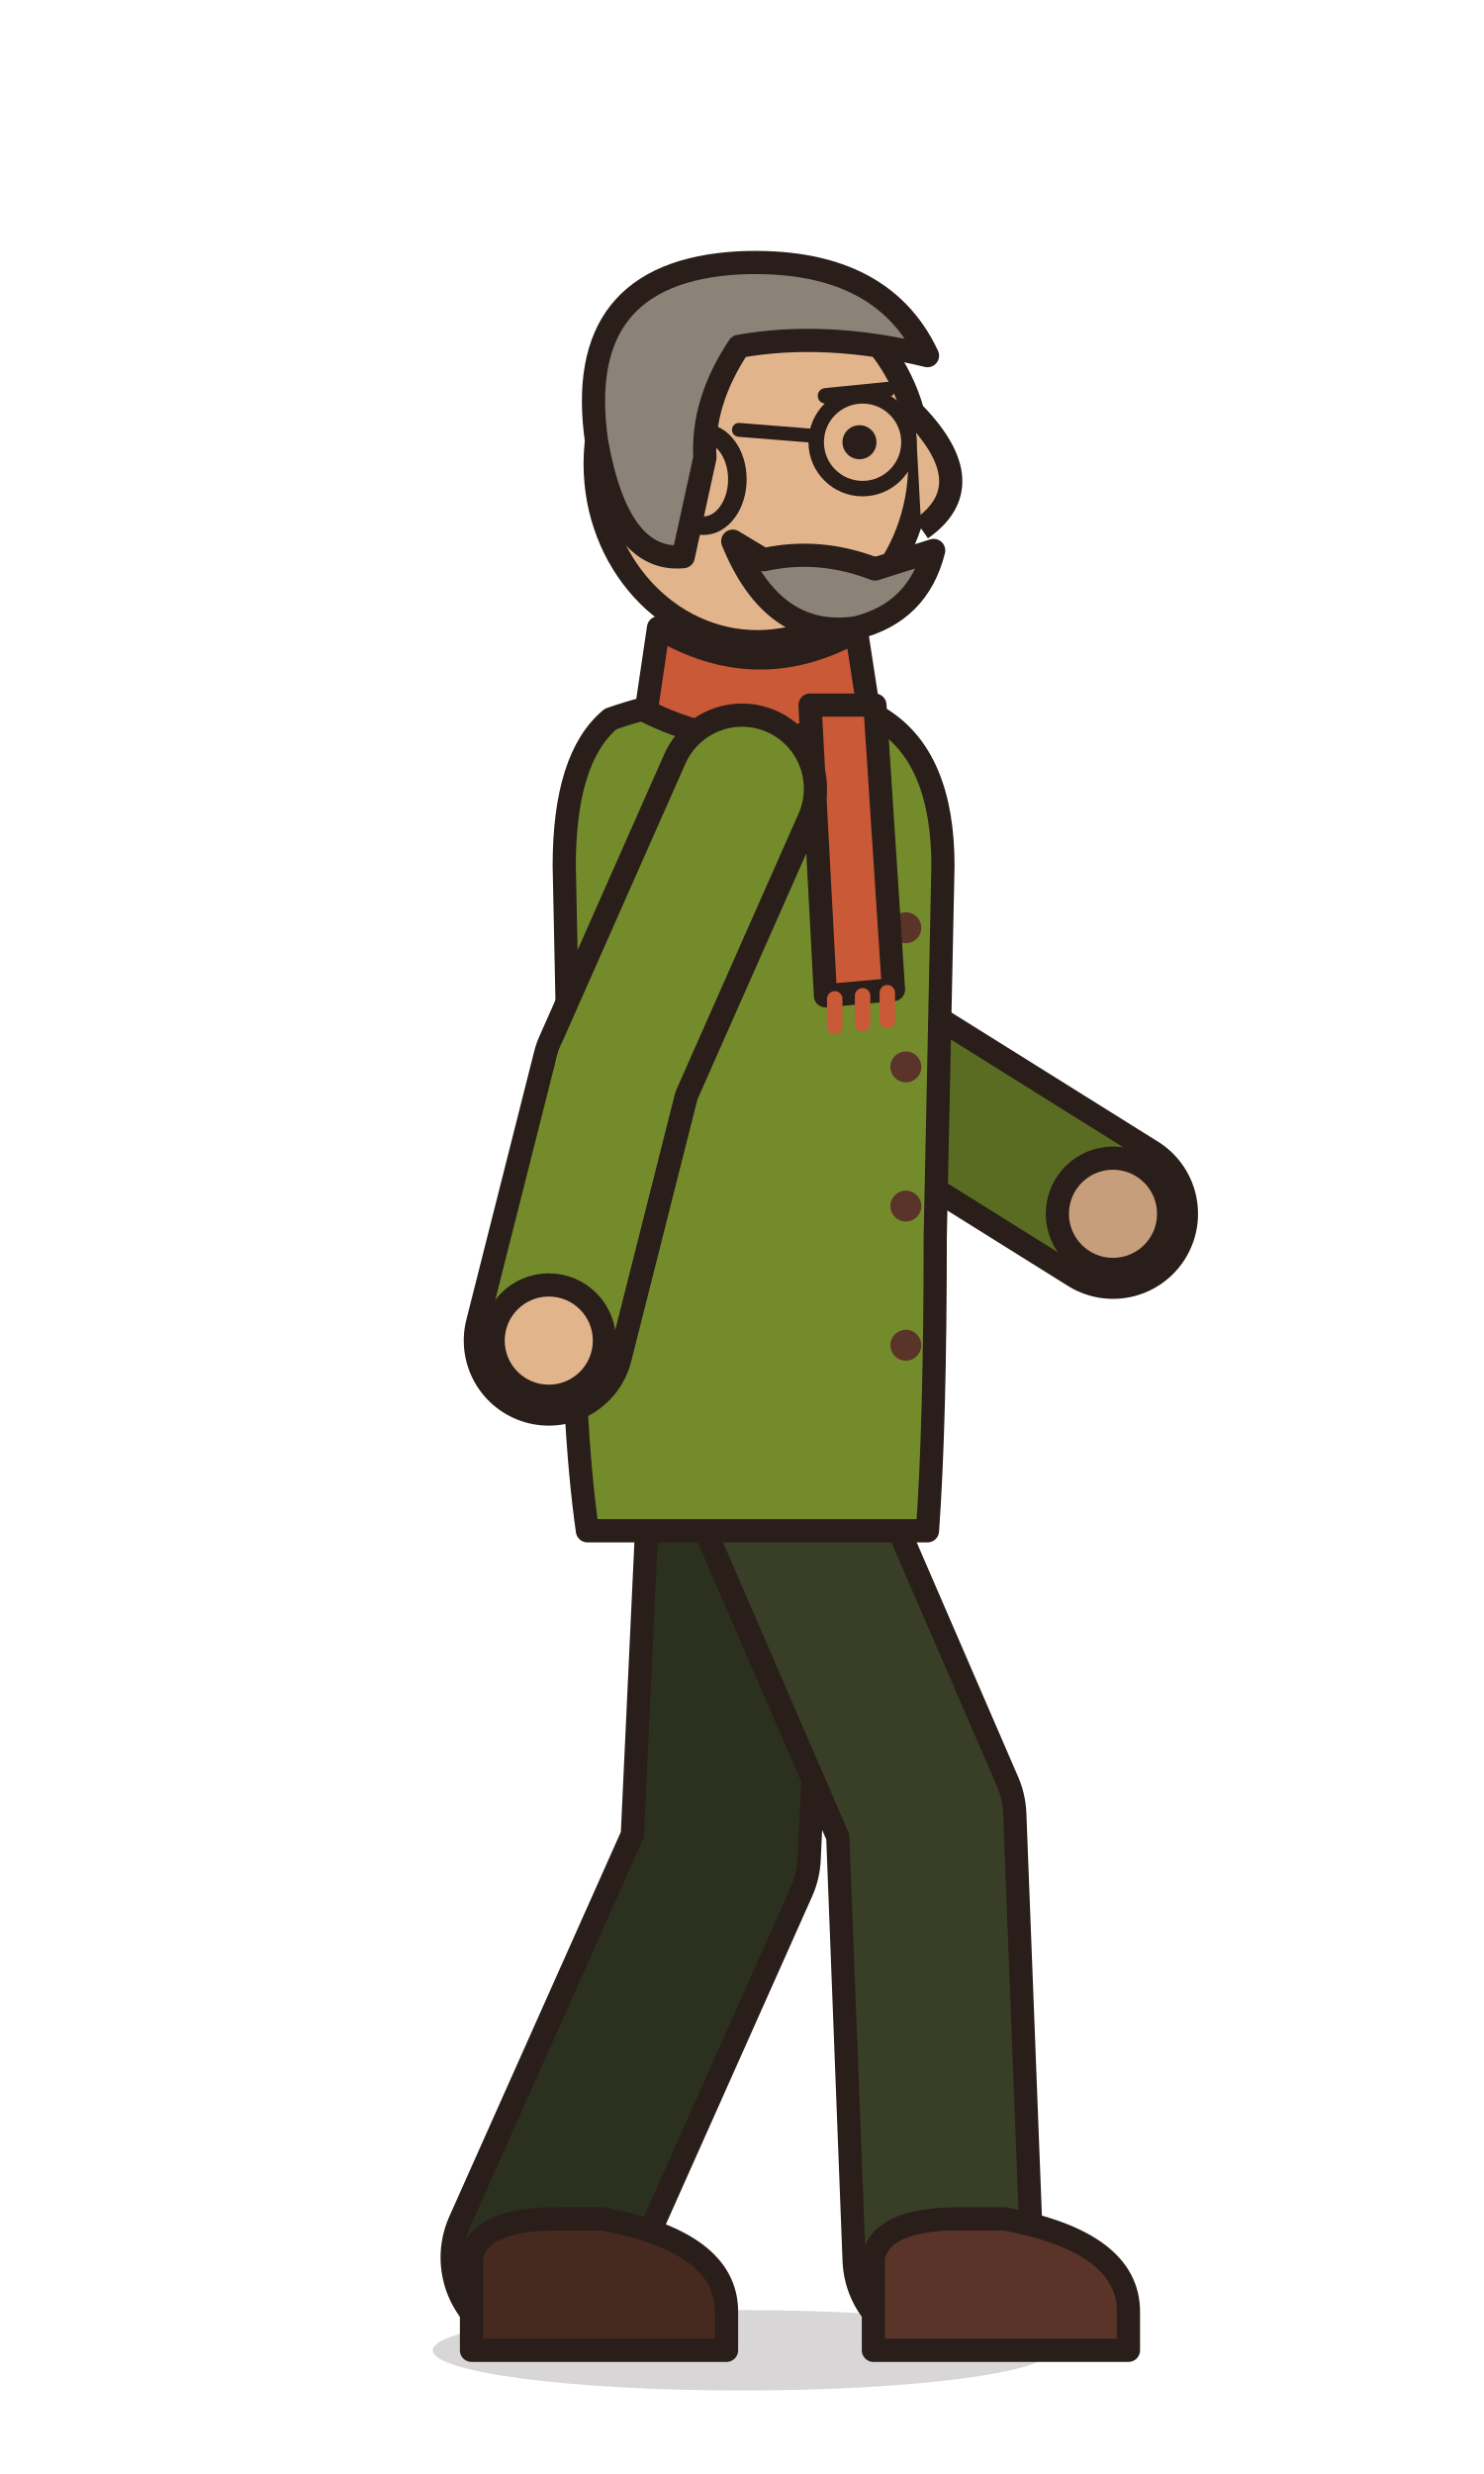
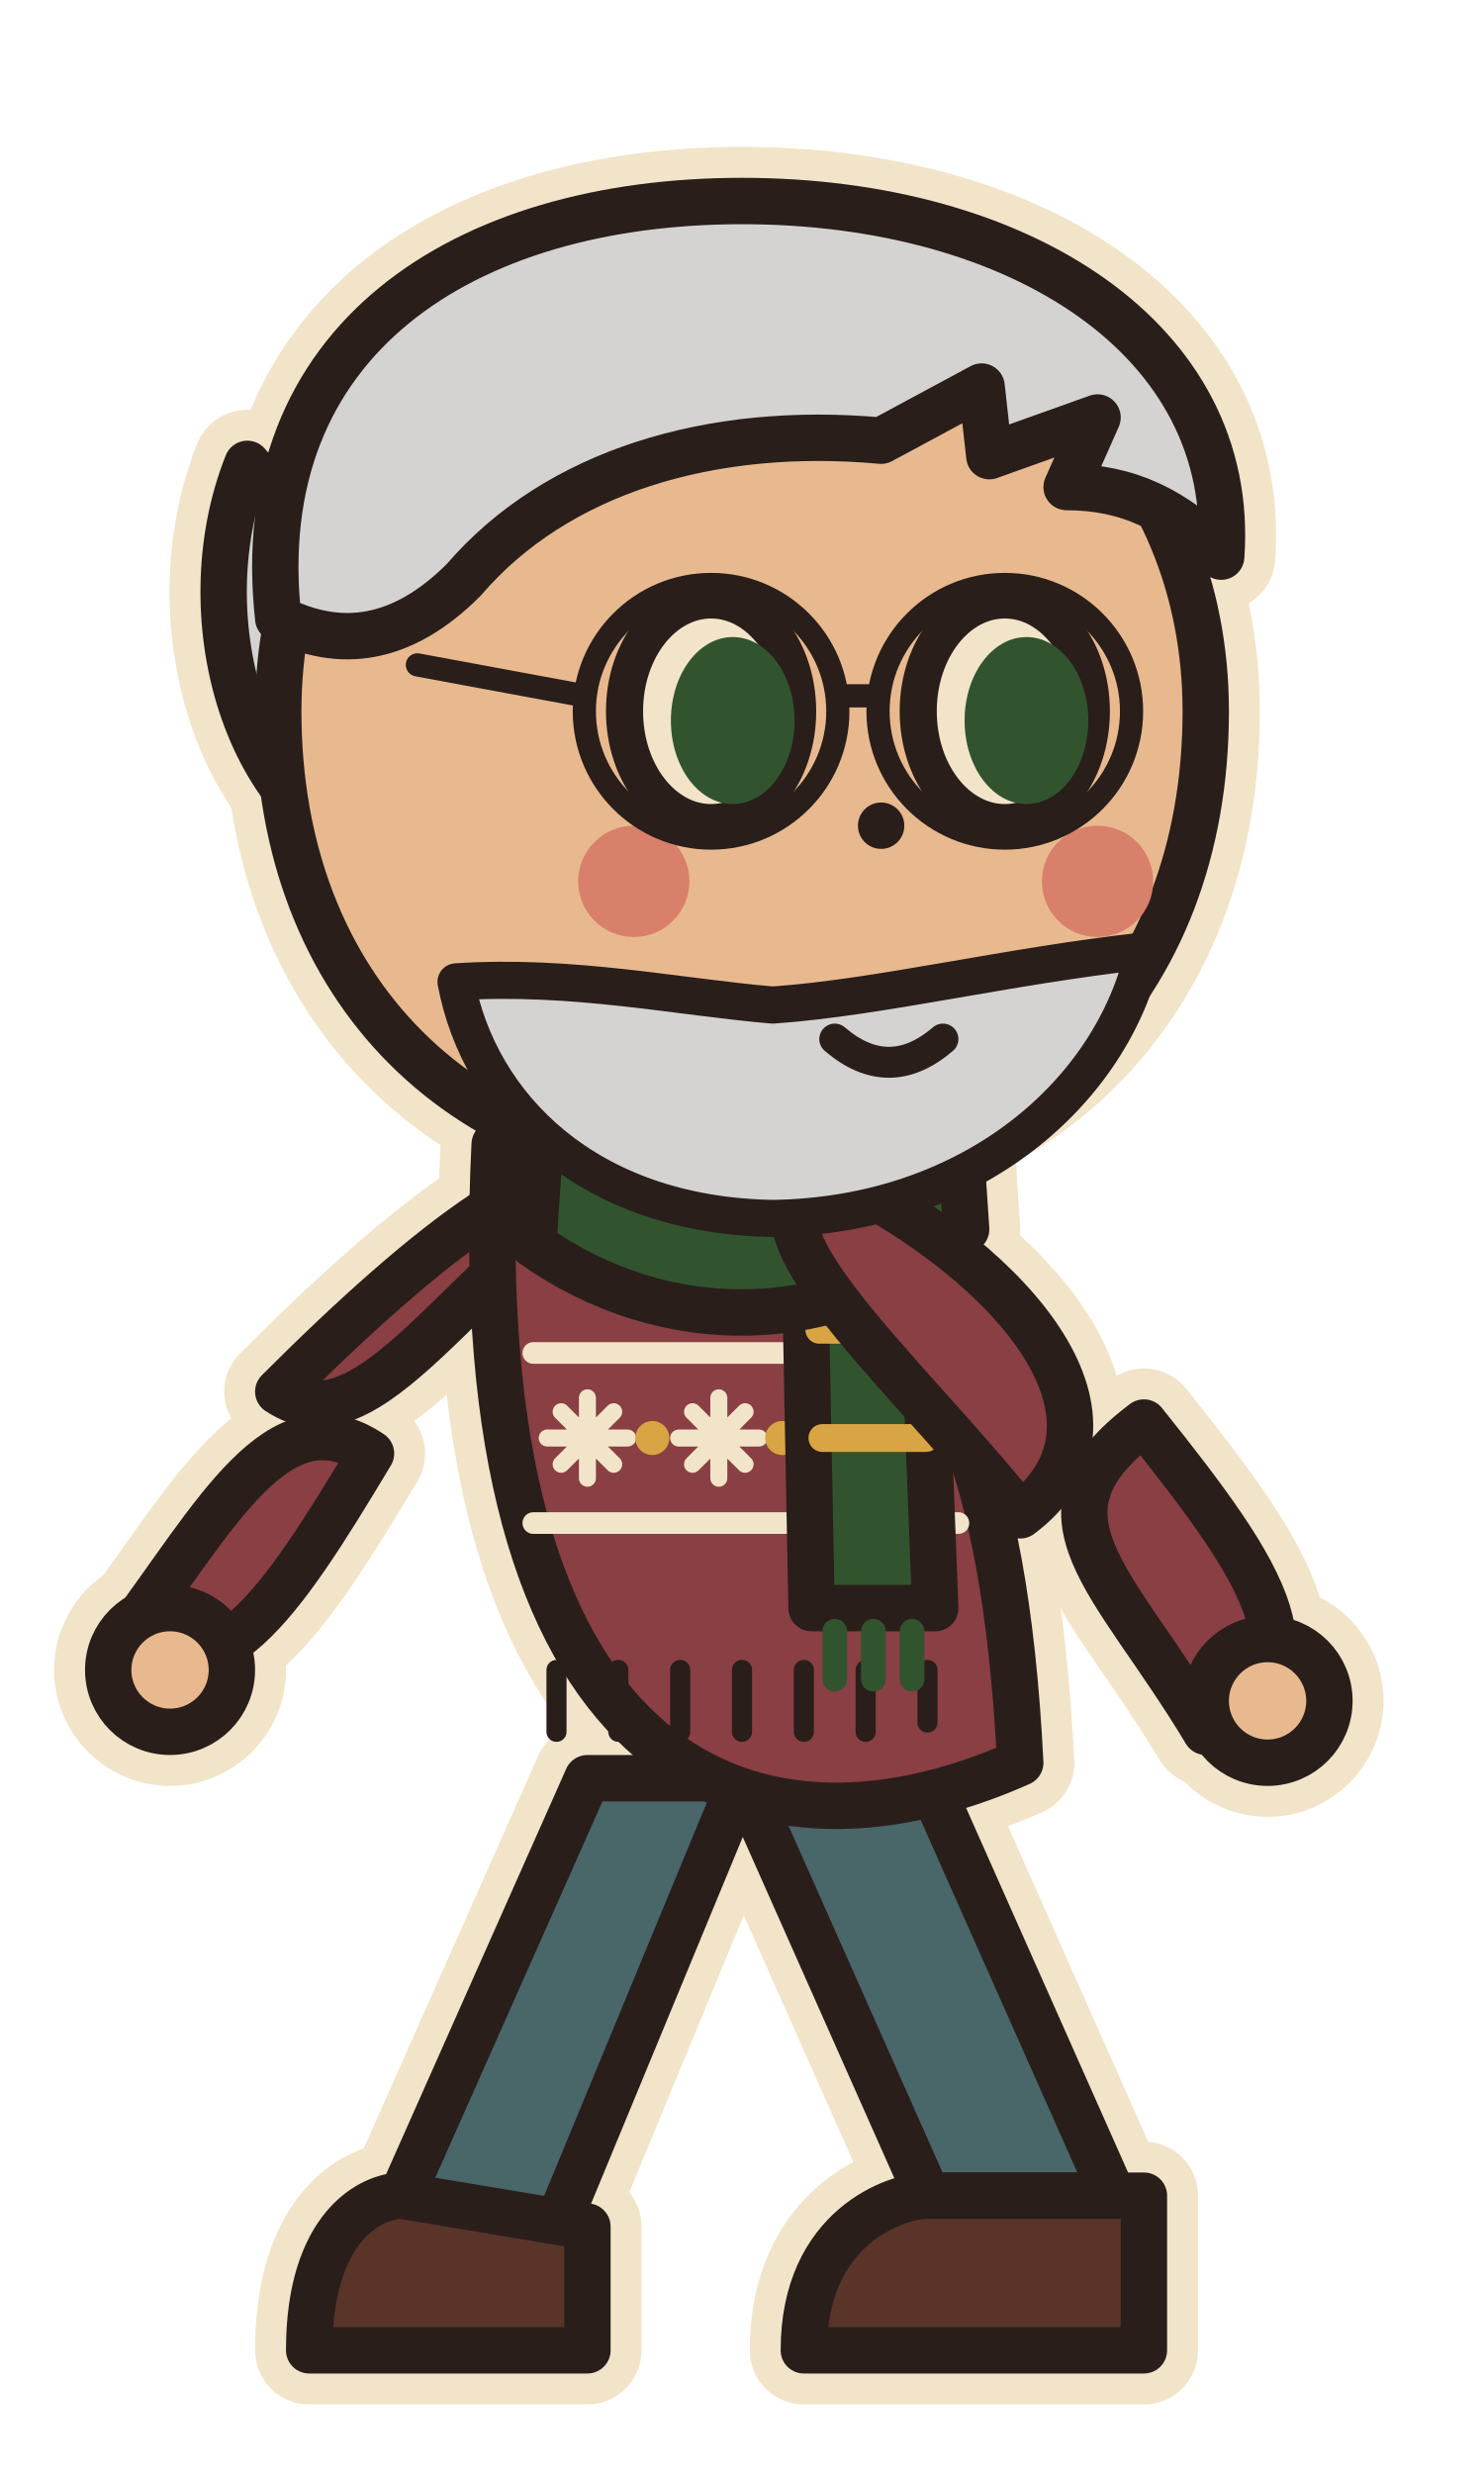
<svg xmlns="http://www.w3.org/2000/svg" viewBox="0 0 96 160" width="96" height="160">
-   <ellipse cx="48" cy="152" rx="20" ry="2.6" fill="#291e1a" opacity="0.18" />
-   <path d="M48 51 L56.8 69 L72 78.5" fill="none" stroke="#291e1a" stroke-width="11" stroke-linecap="round" stroke-linejoin="round" />
-   <path d="M48 51 L56.8 69" fill="none" stroke="#5a6c22" stroke-width="8" stroke-linecap="round" stroke-linejoin="round" />
-   <path d="M56.8 69 L72 78.5" fill="none" stroke="#5a6c22" stroke-width="8" stroke-linecap="round" stroke-linejoin="round" />
-   <circle cx="72" cy="78.5" r="3.6" fill="#c79e7b" stroke="#291e1a" stroke-width="1.5" />
-   <path d="M48 90 L46.6 120 L35 146" fill="none" stroke="#291e1a" stroke-width="13" stroke-linecap="round" stroke-linejoin="round" />
-   <path d="M48 90 L46.6 120 L35 146" fill="none" stroke="#2c301e" stroke-width="10" stroke-linecap="round" stroke-linejoin="round" />
-   <path d="M30.5 152 L30.5 146 Q31 143.5 36 143.5 L39 143.5 Q47 145 47 149.5 L47 152 Z" fill="#46291f" stroke="#291e1a" stroke-width="1.5" stroke-linejoin="round" />
-   <path d="M48 90 L59.9 117.5 L61 146" fill="none" stroke="#291e1a" stroke-width="13" stroke-linecap="round" stroke-linejoin="round" />
-   <path d="M48 90 L59.9 117.5 L61 146" fill="none" stroke="#393e26" stroke-width="10" stroke-linecap="round" stroke-linejoin="round" />
-   <path d="M56.5 152 L56.5 146 Q57 143.5 62 143.5 L65 143.5 Q73 145 73 149.5 L73 152 Z" fill="#5a3428" stroke="#291e1a" stroke-width="1.5" stroke-linejoin="round" />
-   <ellipse cx="48" cy="91" rx="10.5" ry="6.5" fill="#393e26" stroke="#291e1a" stroke-width="1.5" />
-   <rect x="44.5" y="38" width="8" height="9" rx="1.5" fill="#e2b48c" stroke="#291e1a" stroke-width="1.5" />
-   <path d="M39.5 46.5 Q48 43.5 57 46.5 Q61 49 61 56 L60.5 80 Q60.5 92 60 99 L38 99 Q37 92 37 80 L36.5 56 Q36.5 49 39.5 46.5 Z" fill="#748b2c" stroke="#291e1a" stroke-width="1.5" stroke-linejoin="round" />
-   <path d="M50.6 44.6 L56.8 46.6 L53.6 51 Z" fill="#d4d3d1" stroke="#291e1a" stroke-width="1.5" stroke-linejoin="round" />
-   <circle cx="58.6" cy="60" r="1" fill="#5a3428" />
-   <circle cx="58.6" cy="69" r="1" fill="#5a3428" />
-   <circle cx="58.6" cy="78" r="1" fill="#5a3428" />
-   <circle cx="58.6" cy="87" r="1" fill="#5a3428" />
-   <path d="M42.6 40.6 Q49 44.4 55.4 40.8 L56.2 46 Q49 49.6 41.8 46 Z" fill="#c95937" stroke="#291e1a" stroke-width="1.5" stroke-linejoin="round" />
-   <path d="M52.4 45.6 L56.6 45.6 L57.8 64 L53.4 64.4 Z" fill="#c95937" stroke="#291e1a" stroke-width="1.5" stroke-linejoin="round" />
-   <path d="M54 64.6 L54 66.4 M55.8 64.4 L55.8 66.2 M57.4 64.2 L57.4 66" fill="none" stroke="#c95937" stroke-width="1" stroke-linecap="round" stroke-linejoin="round" />
-   <g transform="translate(0 3)">
-     <ellipse cx="49" cy="27" rx="10.5" ry="11.5" fill="#e2b48c" stroke="#291e1a" stroke-width="1.5" />
-     <path d="M59.2 23.8 Q63.6 28.4 59.6 31.2" fill="#e2b48c" stroke="#291e1a" stroke-width="1.5" stroke-linejoin="round" />
-     <ellipse cx="45.5" cy="28" rx="2.2" ry="3" fill="#e2b48c" stroke="#291e1a" stroke-width="1.2" />
-     <circle cx="55.6" cy="25.6" r="1.1" fill="#291e1a" />
-     <path d="M55.8 33.6 L58.4 33.3" fill="none" stroke="#291e1a" stroke-width="1" stroke-linecap="round" stroke-linejoin="round" />
-     <path d="M38.6 25.6 Q37 14.6 47.8 14 Q57 13.6 60 20 Q53.4 18.4 47.8 19.4 Q45.4 23 45.6 26.6 L44.2 33 Q40 33.4 38.6 25.6 Z" fill="#8c8378" stroke="#291e1a" stroke-width="1.5" stroke-linejoin="round" />
-     <path d="M47.4 32 Q50 38.4 55.4 37.6 Q59.4 36.6 60.4 32.6 L56.6 33.8 Q53 32.4 49.4 33.2 Z" fill="#8c8378" stroke="#291e1a" stroke-width="1.5" stroke-linejoin="round" />
-     <circle cx="55.8" cy="25.6" r="3" fill="none" stroke="#291e1a" stroke-width="1" />
-     <path d="M52.8 25.2 L47.8 24.8" fill="none" stroke="#291e1a" stroke-width="0.9" stroke-linecap="round" stroke-linejoin="round" />
-     <path d="M53.4 22.6 L57.4 22.2" fill="none" stroke="#291e1a" stroke-width="1" stroke-linecap="round" stroke-linejoin="round" />
+   <g fill="#f2e4c9" stroke="#f2e4c9" stroke-width="7" stroke-linejoin="round" stroke-linecap="round">
+     <path d="M 40,76 C 30,82 24,94 18,90 C 28,80 36,74 40,76 Z" fill="#f2e4c9" />
+     <path d="M 24,94 C 18,104 14,110 8,106 C 14,98 18,90 24,94 Z" fill="#f2e4c9" />
+     <circle cx="11" cy="108" r="4" fill="#f2e4c9" />
+     <path d="M 38,115 L 26,142 L 36,144 L 48,115 Z" fill="#f2e4c9" />
+     <path d="M 26,142 L 38,144 L 38,152 L 20,152 C 20,144 24,142 26,142 Z" fill="#f2e4c9" />
+     <path d="M 48,115 L 60,142 L 72,142 L 60,115 Z" fill="#f2e4c9" />
+     <path d="M 60,142 L 74,142 L 74,152 L 52,152 C 52,144 58,142 60,142 Z" fill="#f2e4c9" />
+     <path d="M 32,74 C 48,82 64,74 66,114 C 48,122 30,114 32,74 Z" fill="#f2e4c9" />
+     <circle cx="42.2" cy="93" r="1.1" fill="#f2e4c9" />
+     <circle cx="50.6" cy="93" r="1.1" fill="#f2e4c9" />
+     <circle cx="61" cy="93" r="1.1" fill="#f2e4c9" />
+     <path d="M 52,78 L 59.5,78 L 60.5,104 L 52.5,104 Z" fill="#f2e4c9" />
+     <path d="M 35,73 C 43,79.5 54,79.5 62,72 L 62.5,79.5 C 54,86.5 43,86.5 34.5,80.5 Z" fill="#f2e4c9" />
+     <path d="M 54,76 C 66,82 74,92 66,98 C 58,88 46,78 54,76 Z" fill="#f2e4c9" />
+     <path d="M 74,92 C 82,102 86,108 78,112 C 72,102 66,98 74,92 Z" fill="#f2e4c9" />
+     <circle cx="82" cy="110" r="4" fill="#f2e4c9" />
+     <path d="M 16,30 C 12,40 16,54 26,56 L 30,46 Z" fill="#f2e4c9" />
+     <path d="M 48,18 C 66,18 78,30 78,46 C 78,64 66,76 48,76 C 30,76 18,64 18,46 C 18,30 30,18 48,18 Z" fill="#f2e4c9" />
+     <path d="M 18,40 C 16,22 30,13 48,13 C 66,13 80,22 79,36 C 76,33 73,31.5 69,31.5 L 71,27 L 64,29.5 L 63.5,25 L 57,28.5 C 46,27.5 36,30.5 30,37.5 C 26,41.5 22,42 18,40 Z" fill="#f2e4c9" />
  </g>
-   <path d="M48 51 L39.9 69.3 L35.5 86.7" fill="none" stroke="#291e1a" stroke-width="11" stroke-linecap="round" stroke-linejoin="round" />
-   <path d="M48 51 L39.9 69.3" fill="none" stroke="#748b2c" stroke-width="8" stroke-linecap="round" stroke-linejoin="round" />
-   <path d="M39.9 69.3 L35.5 86.7" fill="none" stroke="#748b2c" stroke-width="8" stroke-linecap="round" stroke-linejoin="round" />
-   <circle cx="35.5" cy="86.7" r="3.6" fill="#e2b48c" stroke="#291e1a" stroke-width="1.5" />
+   <g stroke="#291e1a" stroke-width="3" stroke-linejoin="round" stroke-linecap="round">
+     <path d="M 40,76 C 30,82 24,94 18,90 C 28,80 36,74 40,76 Z" fill="#893f43" />
+     <path d="M 24,94 C 18,104 14,110 8,106 C 14,98 18,90 24,94 Z" fill="#893f43" />
+     <circle cx="11" cy="108" r="4" fill="#e8b98f" />
+     <path d="M 38,115 L 26,142 L 36,144 L 48,115 Z" fill="#496669" />
+     <path d="M 26,142 L 38,144 L 38,152 L 20,152 C 20,144 24,142 26,142 Z" fill="#5a3428" />
+     <path d="M 48,115 L 60,142 L 72,142 L 60,115 Z" fill="#496669" />
+     <path d="M 60,142 L 74,142 L 74,152 L 52,152 C 52,144 58,142 60,142 Z" fill="#5a3428" />
+     <path d="M 32,74 C 48,82 64,74 66,114 C 48,122 30,114 32,74 Z" fill="#893f43" />
+     <path d="M 34.5,87.5 L 61.5,87.5" fill="none" stroke="#f2e4c9" stroke-width="1.4" />
+     <path d="M 34.5,98.5 L 62,98.5" fill="none" stroke="#f2e4c9" stroke-width="1.4" />
+     <path d="M 38,90.4 L 38,95.6 M 35.4,93 L 40.6,93 M 36.3,91.3 L 39.7,94.7 M 36.3,94.7 L 39.7,91.3" fill="none" stroke="#f2e4c9" stroke-width="1.1" />
+     <path d="M 46.5,90.4 L 46.5,95.6 M 43.9,93 L 49.1,93 M 44.8,91.3 L 48.2,94.7 M 44.8,94.7 L 48.2,91.3" fill="none" stroke="#f2e4c9" stroke-width="1.1" />
+     <circle cx="42.2" cy="93" r="1.1" fill="#d9a443" stroke="none" />
+     <circle cx="50.6" cy="93" r="1.1" fill="#d9a443" stroke="none" />
+     <circle cx="61" cy="93" r="1.1" fill="#d9a443" stroke="none" />
+     <path d="M 36,108 L 36,112" fill="none" stroke-width="1.3" />
+     <path d="M 40,108 L 40,112" fill="none" stroke-width="1.3" />
+     <path d="M 44,108 L 44,112" fill="none" stroke-width="1.3" />
+     <path d="M 48,108 L 48,112" fill="none" stroke-width="1.3" />
+     <path d="M 52,108 L 52,112" fill="none" stroke-width="1.3" />
+     <path d="M 56,108 L 56,112" fill="none" stroke-width="1.3" />
+     <path d="M 60,108 L 60,111.4" fill="none" stroke-width="1.3" />
+     <path d="M 52,78 L 59.5,78 L 60.5,104 L 52.5,104 Z" fill="#31542f" />
+     <path d="M 53,86 L 59.6,86 M 53.2,93 L 59.9,93" fill="none" stroke="#d9a443" stroke-width="1.8" />
+     <path d="M 54,105.5 L 54,108.6 M 56.5,105.5 L 56.5,108.6 M 59,105.5 L 59,108.6" fill="none" stroke="#31542f" stroke-width="1.6" />
+     <path d="M 35,73 C 43,79.5 54,79.5 62,72 L 62.5,79.5 C 54,86.5 43,86.5 34.5,80.5 Z" fill="#31542f" />
+     <path d="M 54,76 C 66,82 74,92 66,98 C 58,88 46,78 54,76 Z" fill="#893f43" />
+     <path d="M 74,92 C 82,102 86,108 78,112 C 72,102 66,98 74,92 Z" fill="#893f43" />
+     <circle cx="82" cy="110" r="4" fill="#e8b98f" />
+     <path d="M 16,30 C 12,40 16,54 26,56 L 30,46 Z" fill="#d4d3d1" />
+     <path d="M 48,18 C 66,18 78,30 78,46 C 78,64 66,76 48,76 C 30,76 18,64 18,46 C 18,30 30,18 48,18 Z" fill="#e8b98f" />
+     <circle cx="41" cy="57" r="3.6" fill="#d9806a" stroke="none" />
+     <circle cx="71" cy="57" r="3.6" fill="#d9806a" stroke="none" />
+     <ellipse cx="46" cy="46" rx="5.6" ry="7.2" fill="#f2e4c9" stroke-width="2.4" />
+     <ellipse cx="47.4" cy="46.6" rx="4" ry="5.4" fill="#31542f" stroke="none" />
+     <ellipse cx="65" cy="46" rx="5.6" ry="7.2" fill="#f2e4c9" stroke-width="2.4" />
+     <ellipse cx="66.4" cy="46.6" rx="4" ry="5.4" fill="#31542f" stroke="none" />
+     <circle cx="57" cy="53.4" r="1.5" fill="#291e1a" stroke="none" />
+     <path d="M 29.5,63.5 C 37,63 44,64.5 50,65 C 57,64.5 65,62.5 74,61.5 C 72,70.5 63,78.6 50,78.8 C 38,78.6 31,71.5 29.5,63.5 Z" fill="#d4d3d1" stroke-width="2.4" />
+     <path d="M 54,67.2 Q 57.5,70.2 61,67.2" fill="none" stroke-width="2" />
+     <circle cx="46" cy="46" r="8.2" fill="none" stroke-width="1.5" />
+     <circle cx="65" cy="46" r="8.2" fill="none" stroke-width="1.5" />
+     <path d="M 54.2,45 L 56.8,45" fill="none" stroke-width="1.5" />
+     <path d="M 37.8,45 L 27,43" fill="none" stroke-width="1.5" />
+     <path d="M 18,40 C 16,22 30,13 48,13 C 66,13 80,22 79,36 C 76,33 73,31.5 69,31.5 L 71,27 L 64,29.5 L 63.5,25 L 57,28.5 C 46,27.5 36,30.5 30,37.5 C 26,41.5 22,42 18,40 Z" fill="#d4d3d1" />
+   </g>
</svg>
